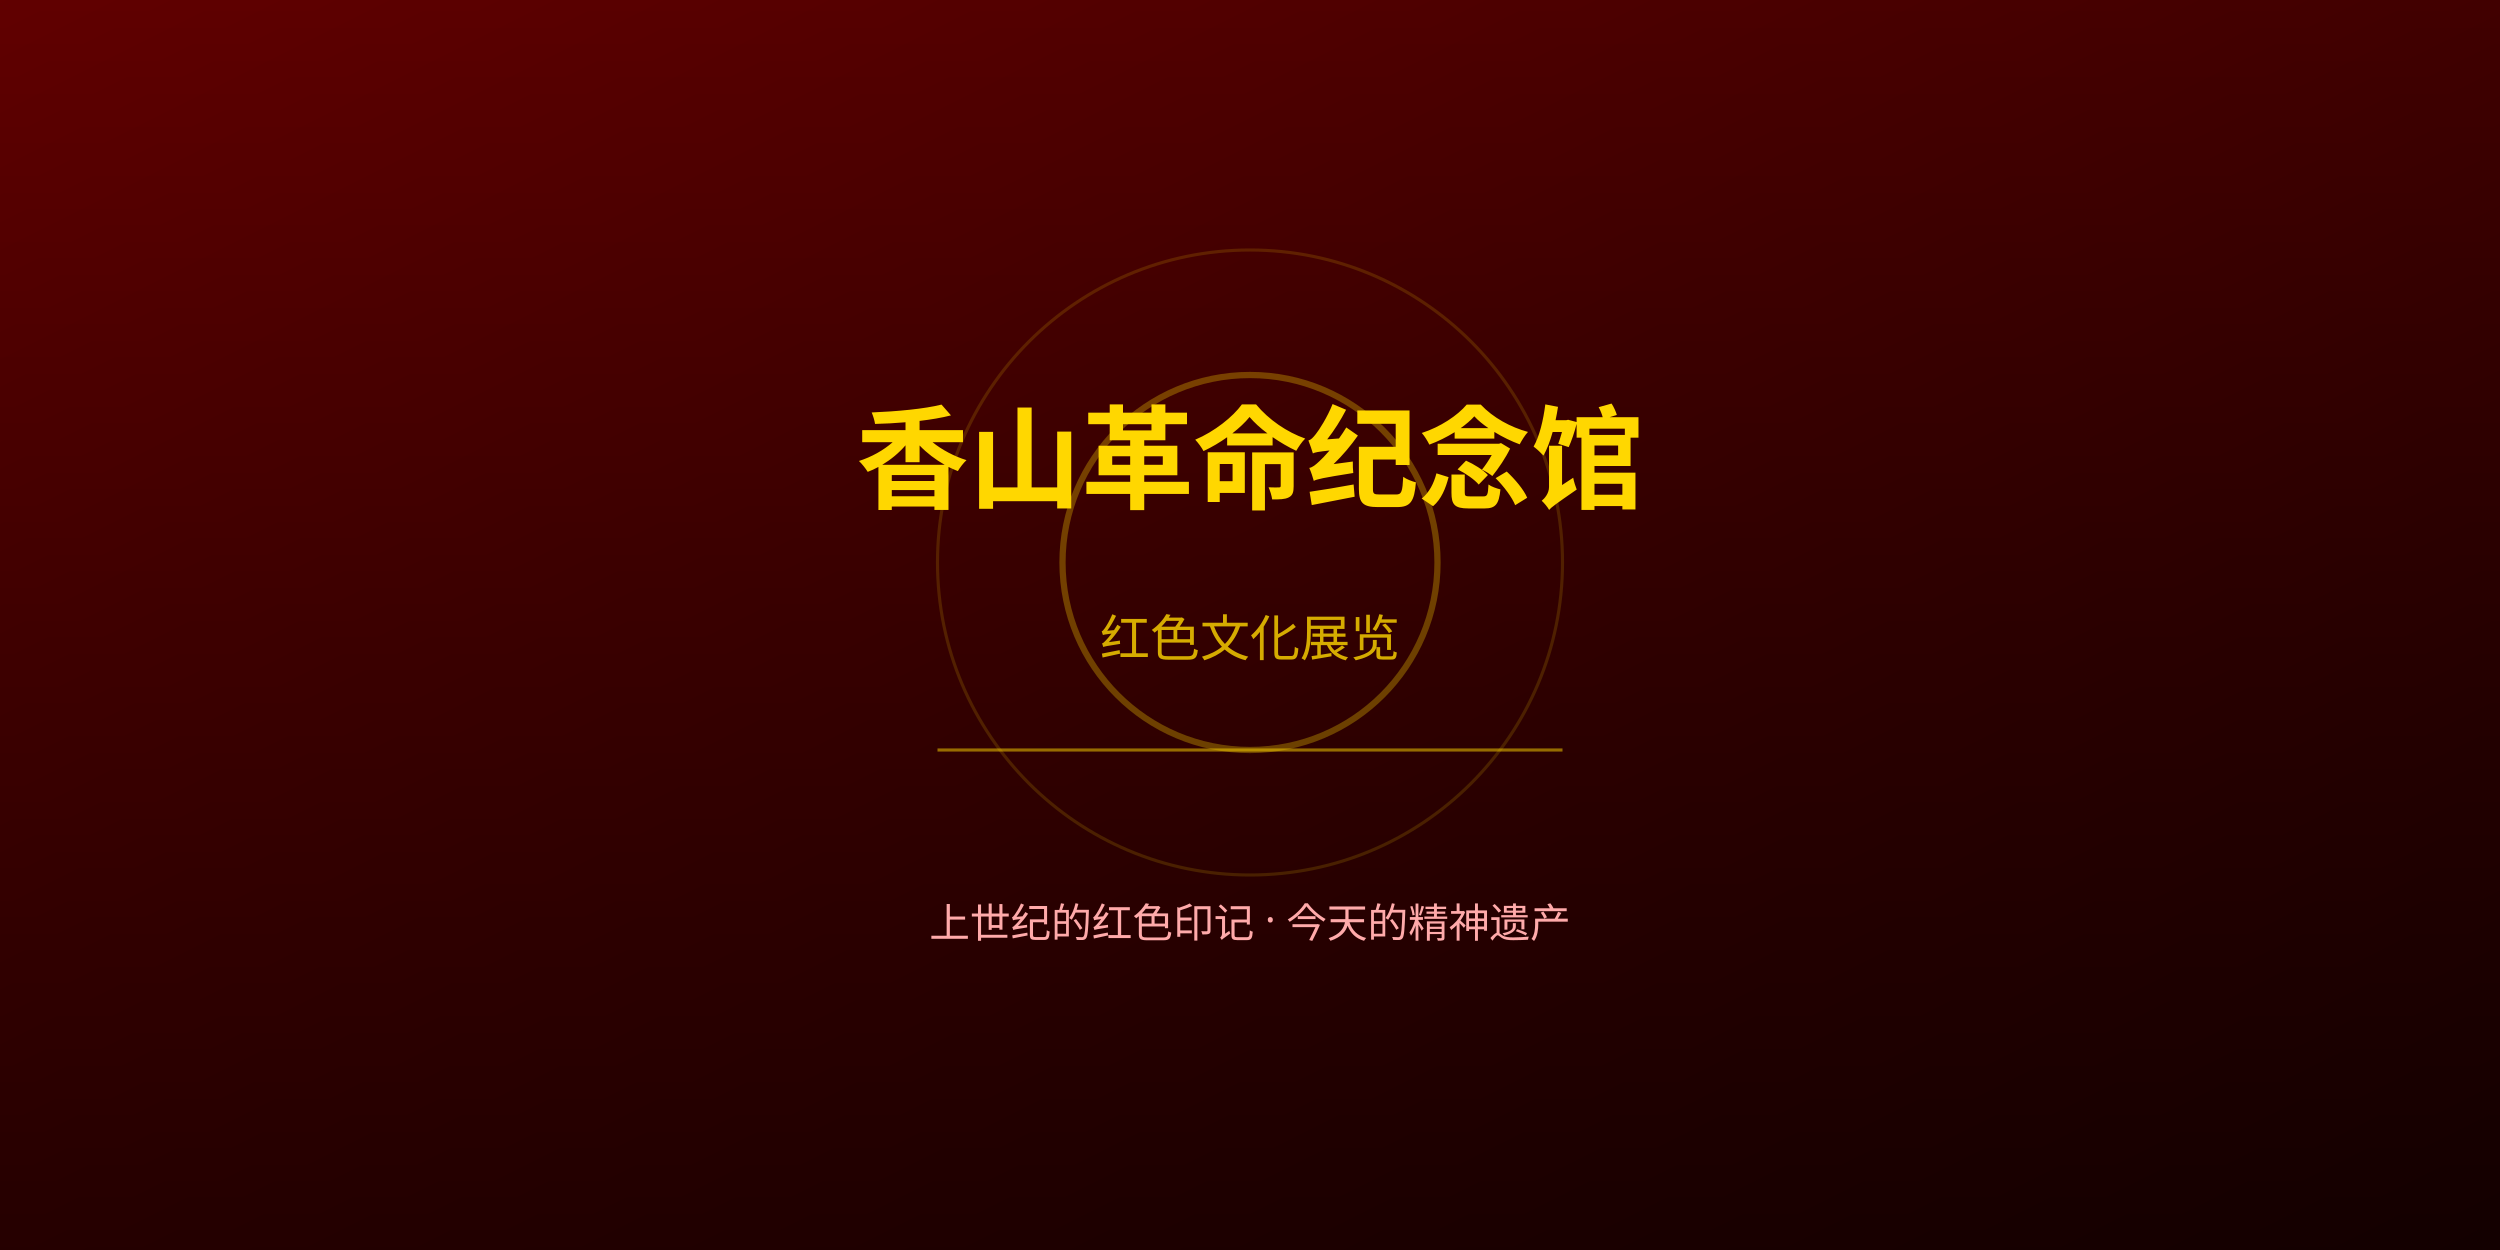
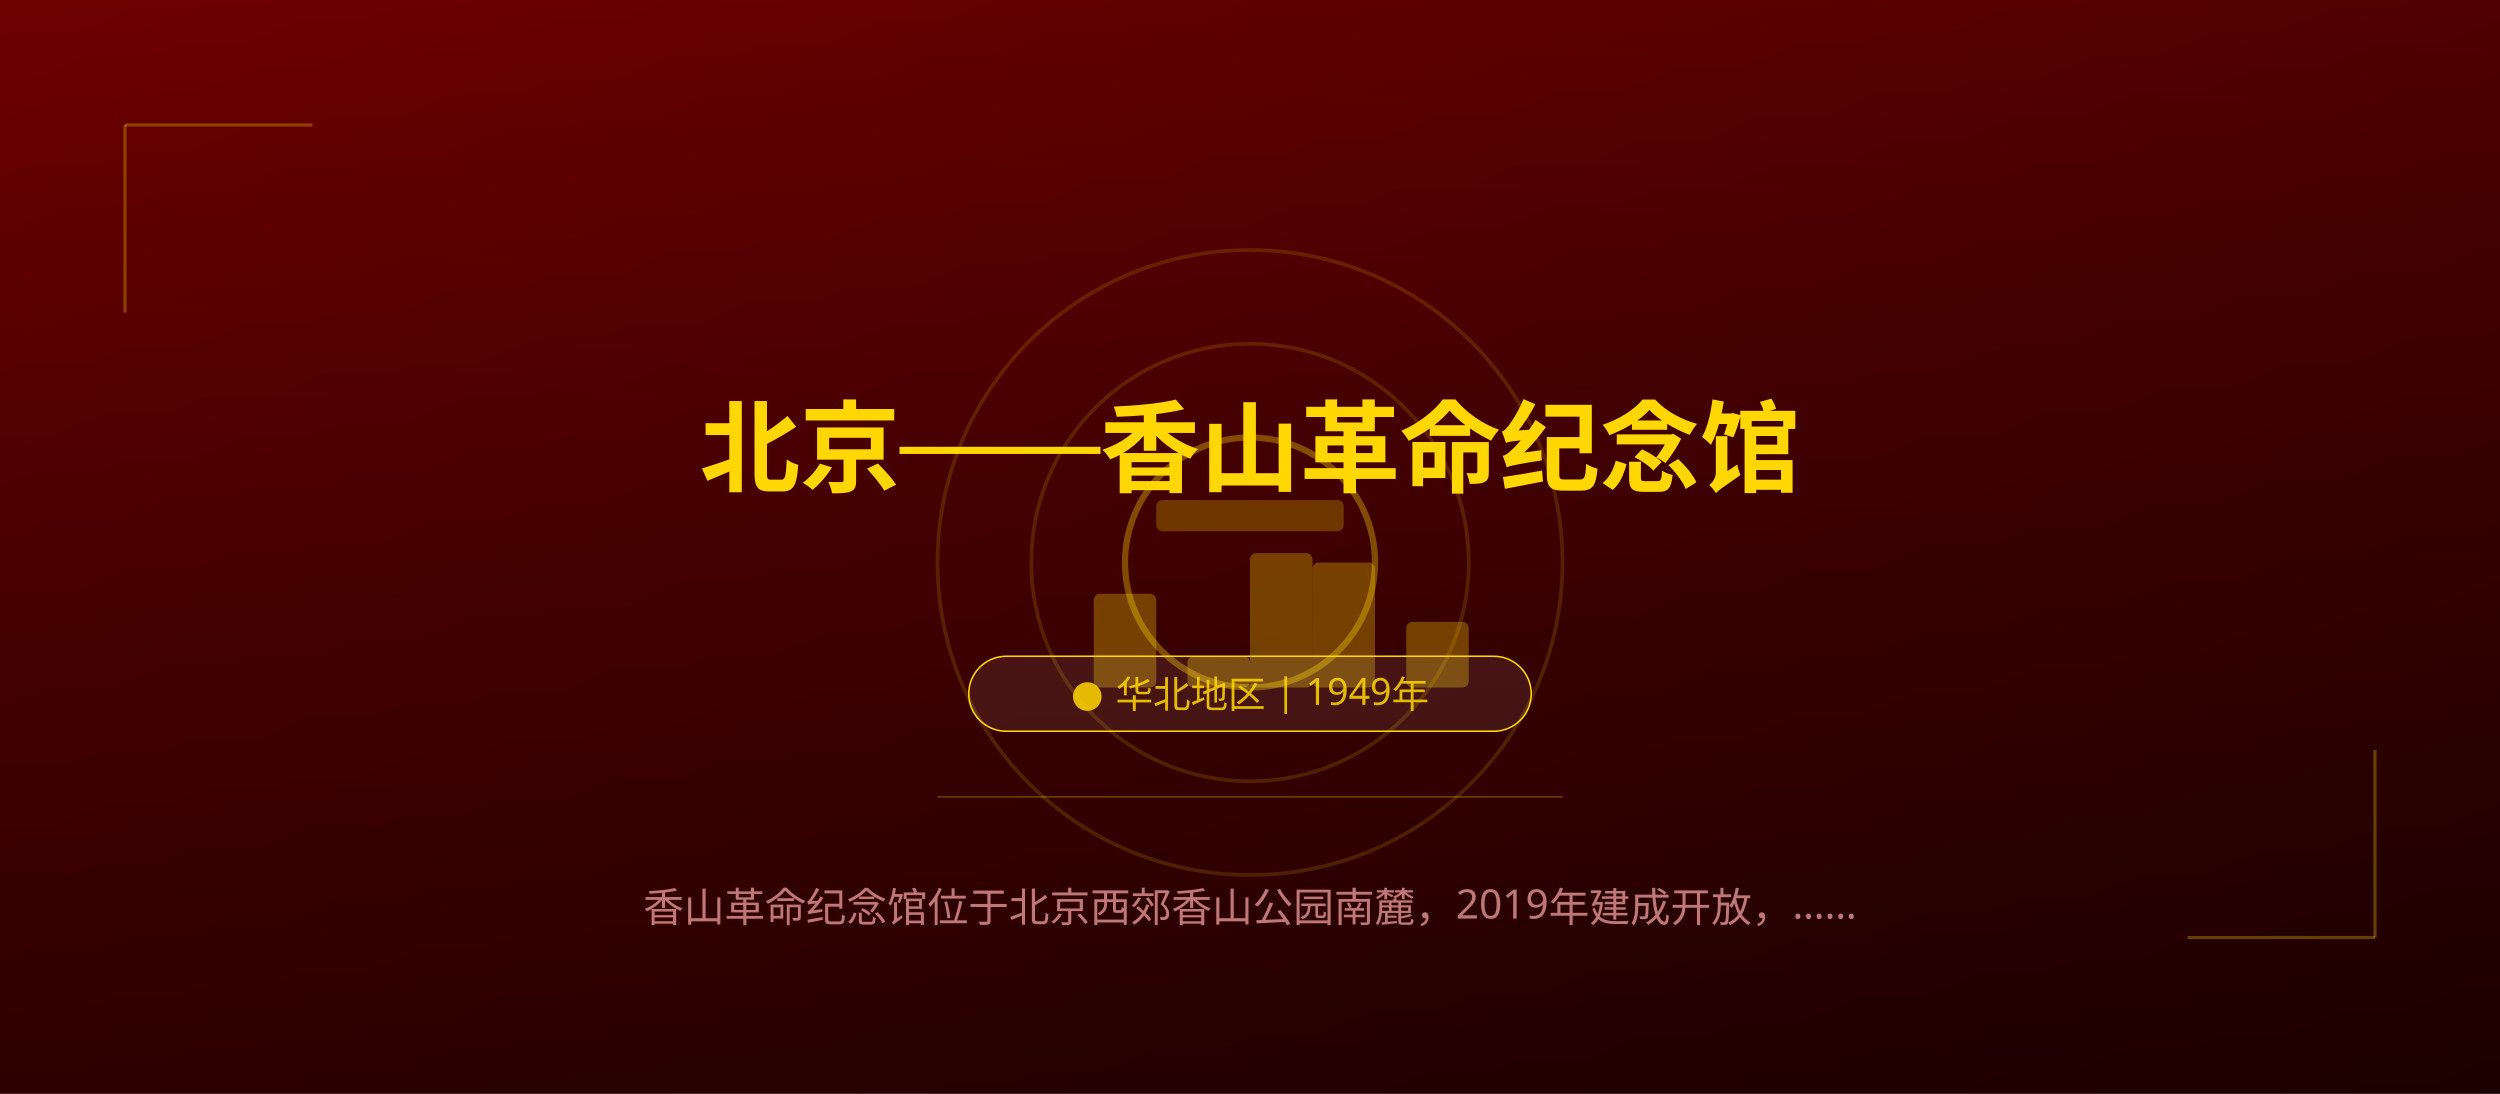
- <svg xmlns="http://www.w3.org/2000/svg" width="800" height="400" viewBox="0 0 800 400">
+ <svg xmlns="http://www.w3.org/2000/svg" width="800" height="350" viewBox="0 0 800 350">
  <defs>
-     <linearGradient id="bg" x1="0%" y1="0%" x2="100%" y2="100%">
+     <linearGradient id="bg_ex035" x1="0%" y1="0%" x2="100%" y2="100%">
      <stop offset="0%" style="stop-color:#8B0000;stop-opacity:1" />
-       <stop offset="100%" style="stop-color:#2F0000;stop-opacity:1" />
+       <stop offset="100%" style="stop-color:#3D0000;stop-opacity:1" />
    </linearGradient>
-     <linearGradient id="overlay" x1="0%" y1="0%" x2="0%" y2="100%">
-       <stop offset="0%" style="stop-color:rgba(0,0,0,0.3);stop-opacity:1" />
-       <stop offset="100%" style="stop-color:rgba(0,0,0,0.6);stop-opacity:1" />
+     <linearGradient id="ov_ex035" x1="0%" y1="0%" x2="0%" y2="100%">
+       <stop offset="0%" style="stop-color:rgba(0,0,0,0.2);stop-opacity:1" />
+       <stop offset="100%" style="stop-color:rgba(0,0,0,0.55);stop-opacity:1" />
    </linearGradient>
  </defs>
-   <rect width="800" height="400" fill="url(#bg)" />
-   <rect width="800" height="400" fill="url(#overlay)" />
-   <circle cx="400" cy="180" r="60" fill="none" stroke="#FFD700" stroke-width="2" opacity="0.3" />
-   <circle cx="400" cy="180" r="100" fill="none" stroke="#FFD700" stroke-width="1" opacity="0.15" />
-   <text x="400" y="160" font-family="serif" font-size="36" fill="#FFD700" text-anchor="middle" font-weight="bold">香山革命纪念馆</text>
-   <text x="400" y="210" font-family="sans-serif" font-size="16" fill="#FFD700" text-anchor="middle" opacity="0.8">红色文化展览</text>
-   <line x1="300" y1="240" x2="500" y2="240" stroke="#FFD700" stroke-width="1" opacity="0.5" />
-   <text x="400" y="300" font-family="sans-serif" font-size="13" fill="#FFAAAA" text-anchor="middle">上世纪的红色印记 · 今天的精神遗产</text>
+   <rect width="800" height="350" fill="url(#bg_ex035)" />
+   <rect width="800" height="350" fill="url(#ov_ex035)" />
+   <circle cx="400" cy="180" r="40" fill="none" stroke="#FFD700" stroke-width="2" opacity="0.35" />
+   <circle cx="400" cy="180" r="70" fill="none" stroke="#FFD700" stroke-width="1.2" opacity="0.15" />
+   <circle cx="400" cy="180" r="100" fill="none" stroke="#FFD700" stroke-width="1.2" opacity="0.15" />
+   <rect x="350" y="190" width="20" height="30" rx="2" fill="#FFD700" opacity="0.3" />
+   <rect x="380" y="210" width="20" height="10" rx="2" fill="#FFD700" opacity="0.3" />
+   <rect x="400" y="177" width="20" height="43" rx="2" fill="#FFD700" opacity="0.3" />
+   <rect x="420" y="180" width="20" height="40" rx="2" fill="#FFD700" opacity="0.3" />
+   <rect x="450" y="199" width="20" height="21" rx="2" fill="#FFD700" opacity="0.3" />
+   <rect x="370" y="160" width="60" height="10" rx="2" fill="#FFD700" opacity="0.25" />
+   <line x1="40" y1="40" x2="100" y2="40" stroke="#FFD700" stroke-width="1" opacity="0.3" />
+   <line x1="40" y1="40" x2="40" y2="100" stroke="#FFD700" stroke-width="1" opacity="0.3" />
+   <line x1="700" y1="300" x2="760" y2="300" stroke="#FFD700" stroke-width="1" opacity="0.3" />
+   <line x1="760" y1="300" x2="760" y2="240" stroke="#FFD700" stroke-width="1" opacity="0.3" />
+   <text x="400" y="155" font-family="serif" font-size="32" fill="#FFD700" text-anchor="middle" font-weight="bold">北京——香山革命纪念馆</text>
+   <rect x="310" y="210" width="180" height="24" rx="12" fill="rgba(255,255,255,0.08)" stroke="#FFD700" stroke-width="0.5" />
+   <text x="400" y="226" font-family="sans-serif" font-size="12" fill="#FFD700" text-anchor="middle" opacity="0.85">● 华北地区  |  1949年</text>
+   <line x1="300" y1="255" x2="500" y2="255" stroke="#FFD700" stroke-width="0.5" opacity="0.3" />
+   <text x="400" y="295" font-family="sans-serif" font-size="13" fill="#FFAAAA" text-anchor="middle" opacity="0.7">香山革命纪念馆位于北京西郊香山公园南麓，2019年建成开放，……</text>
</svg>
